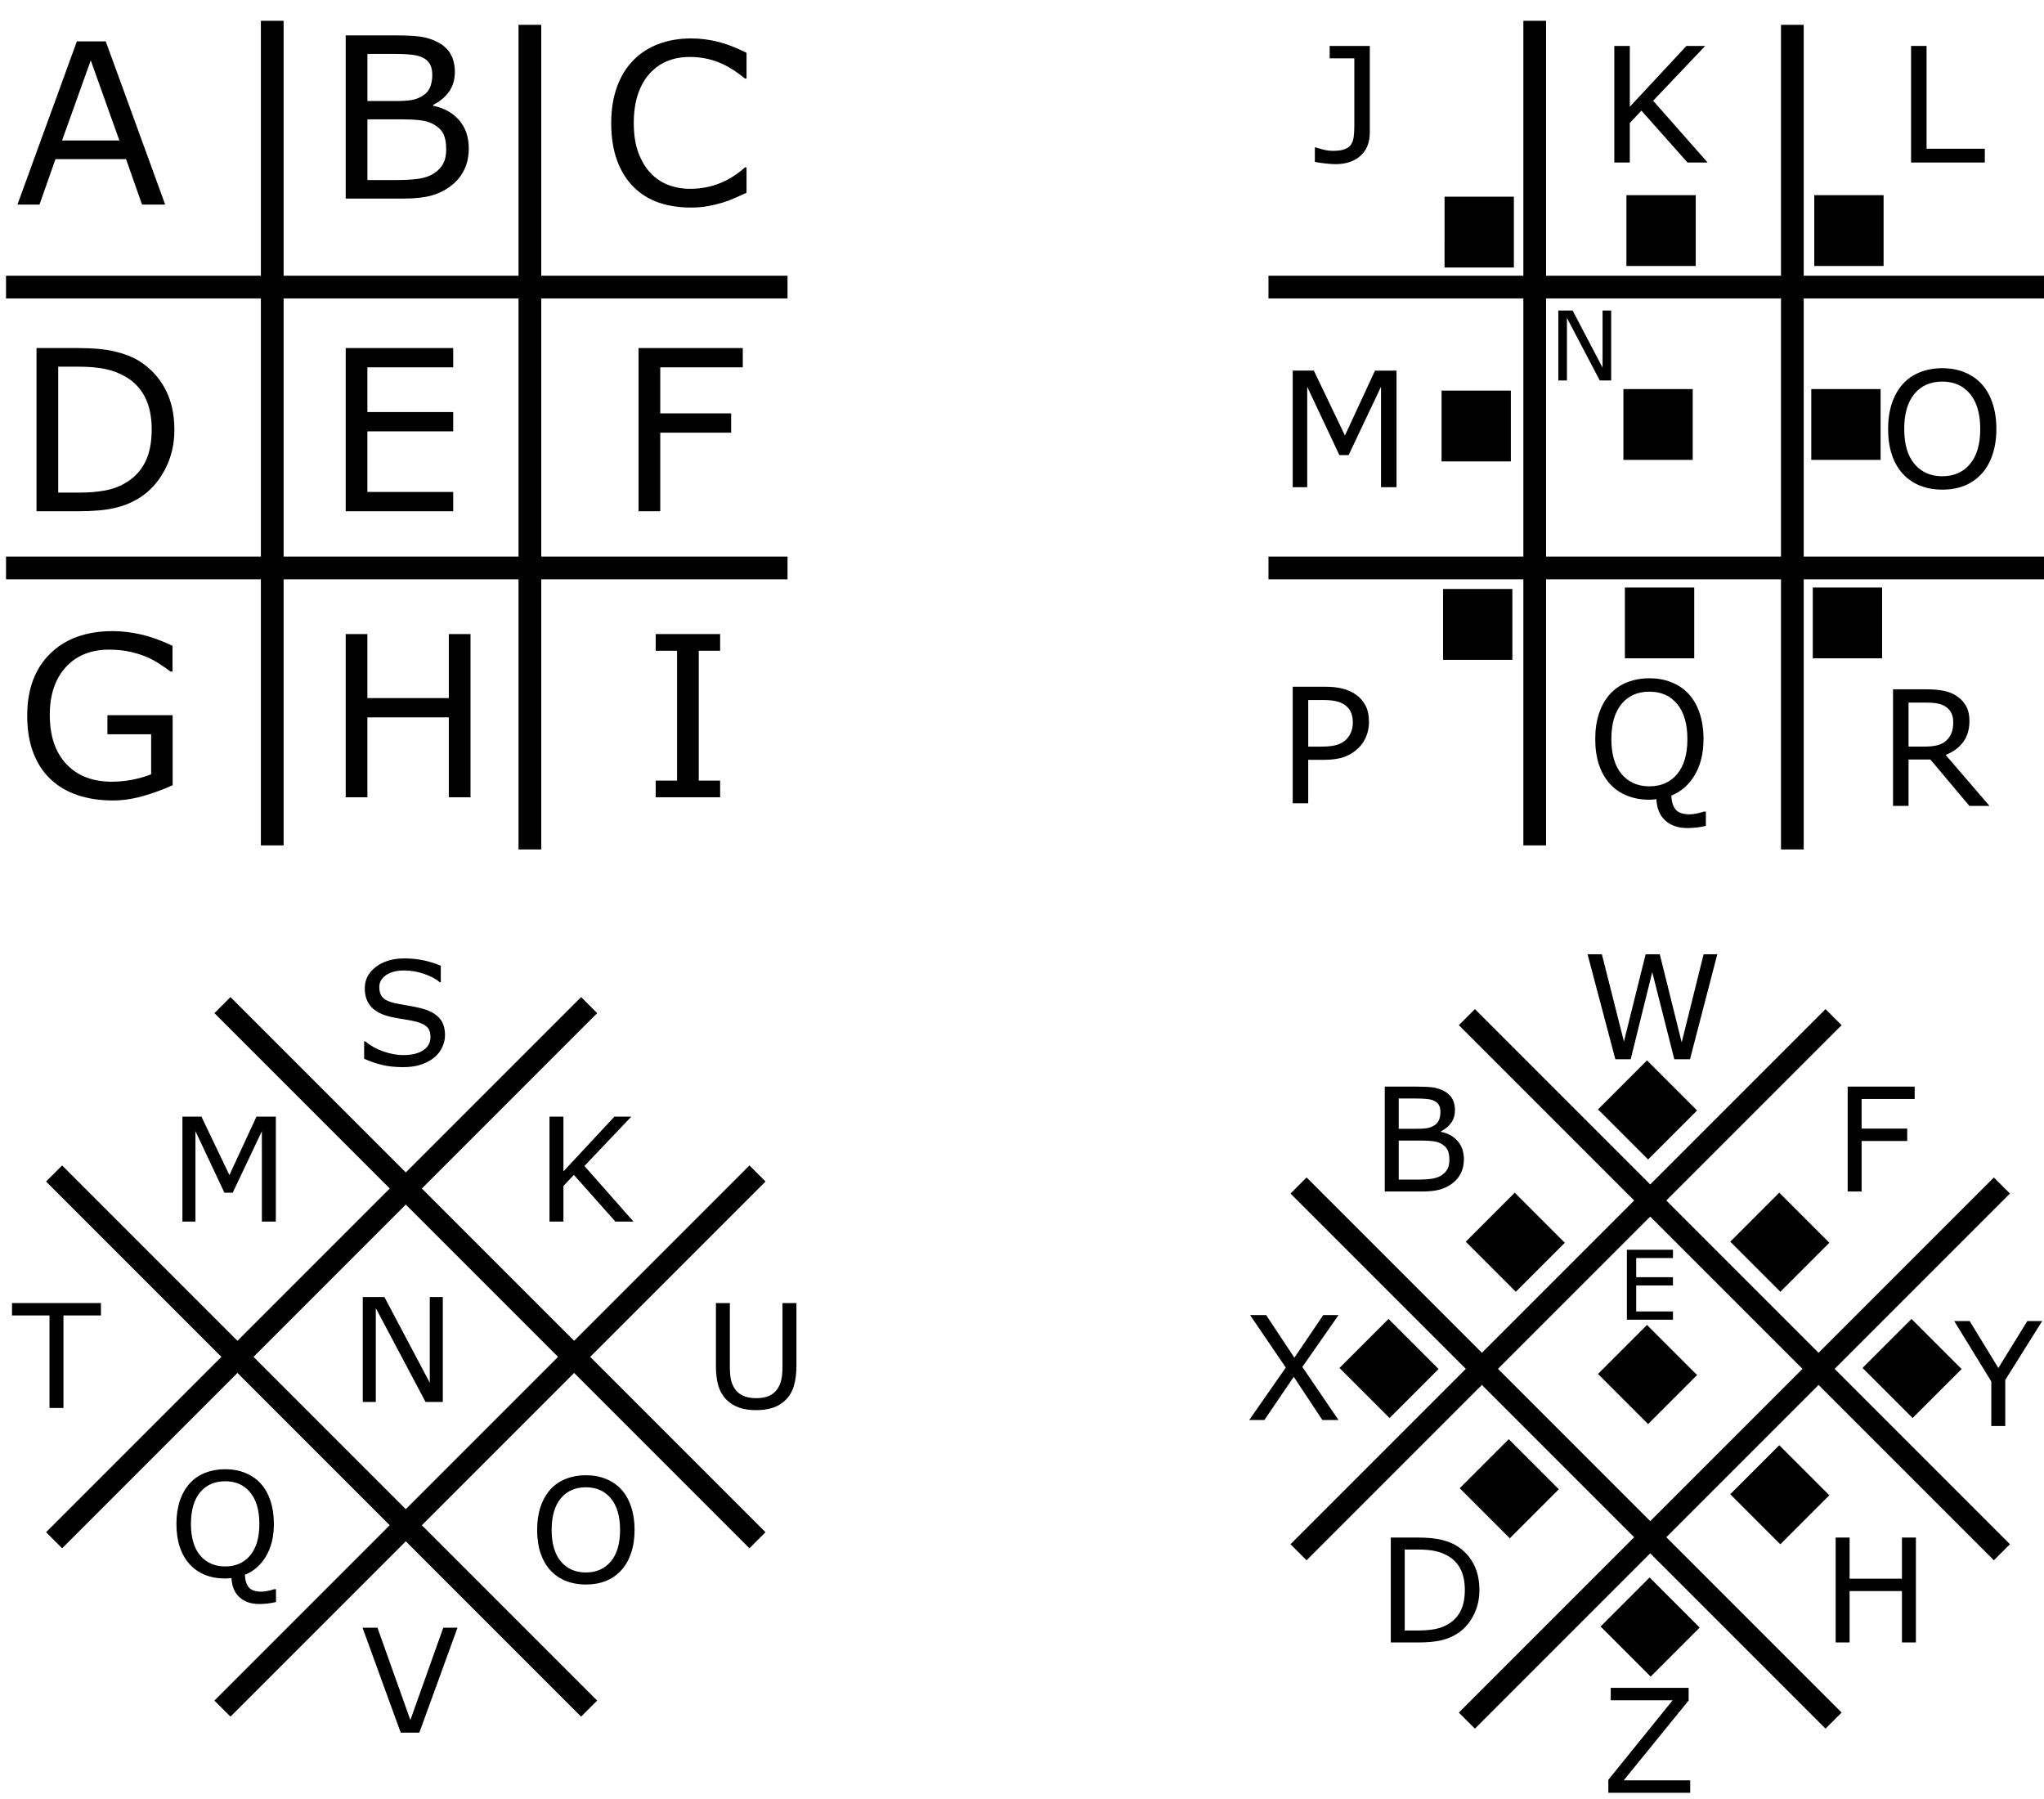
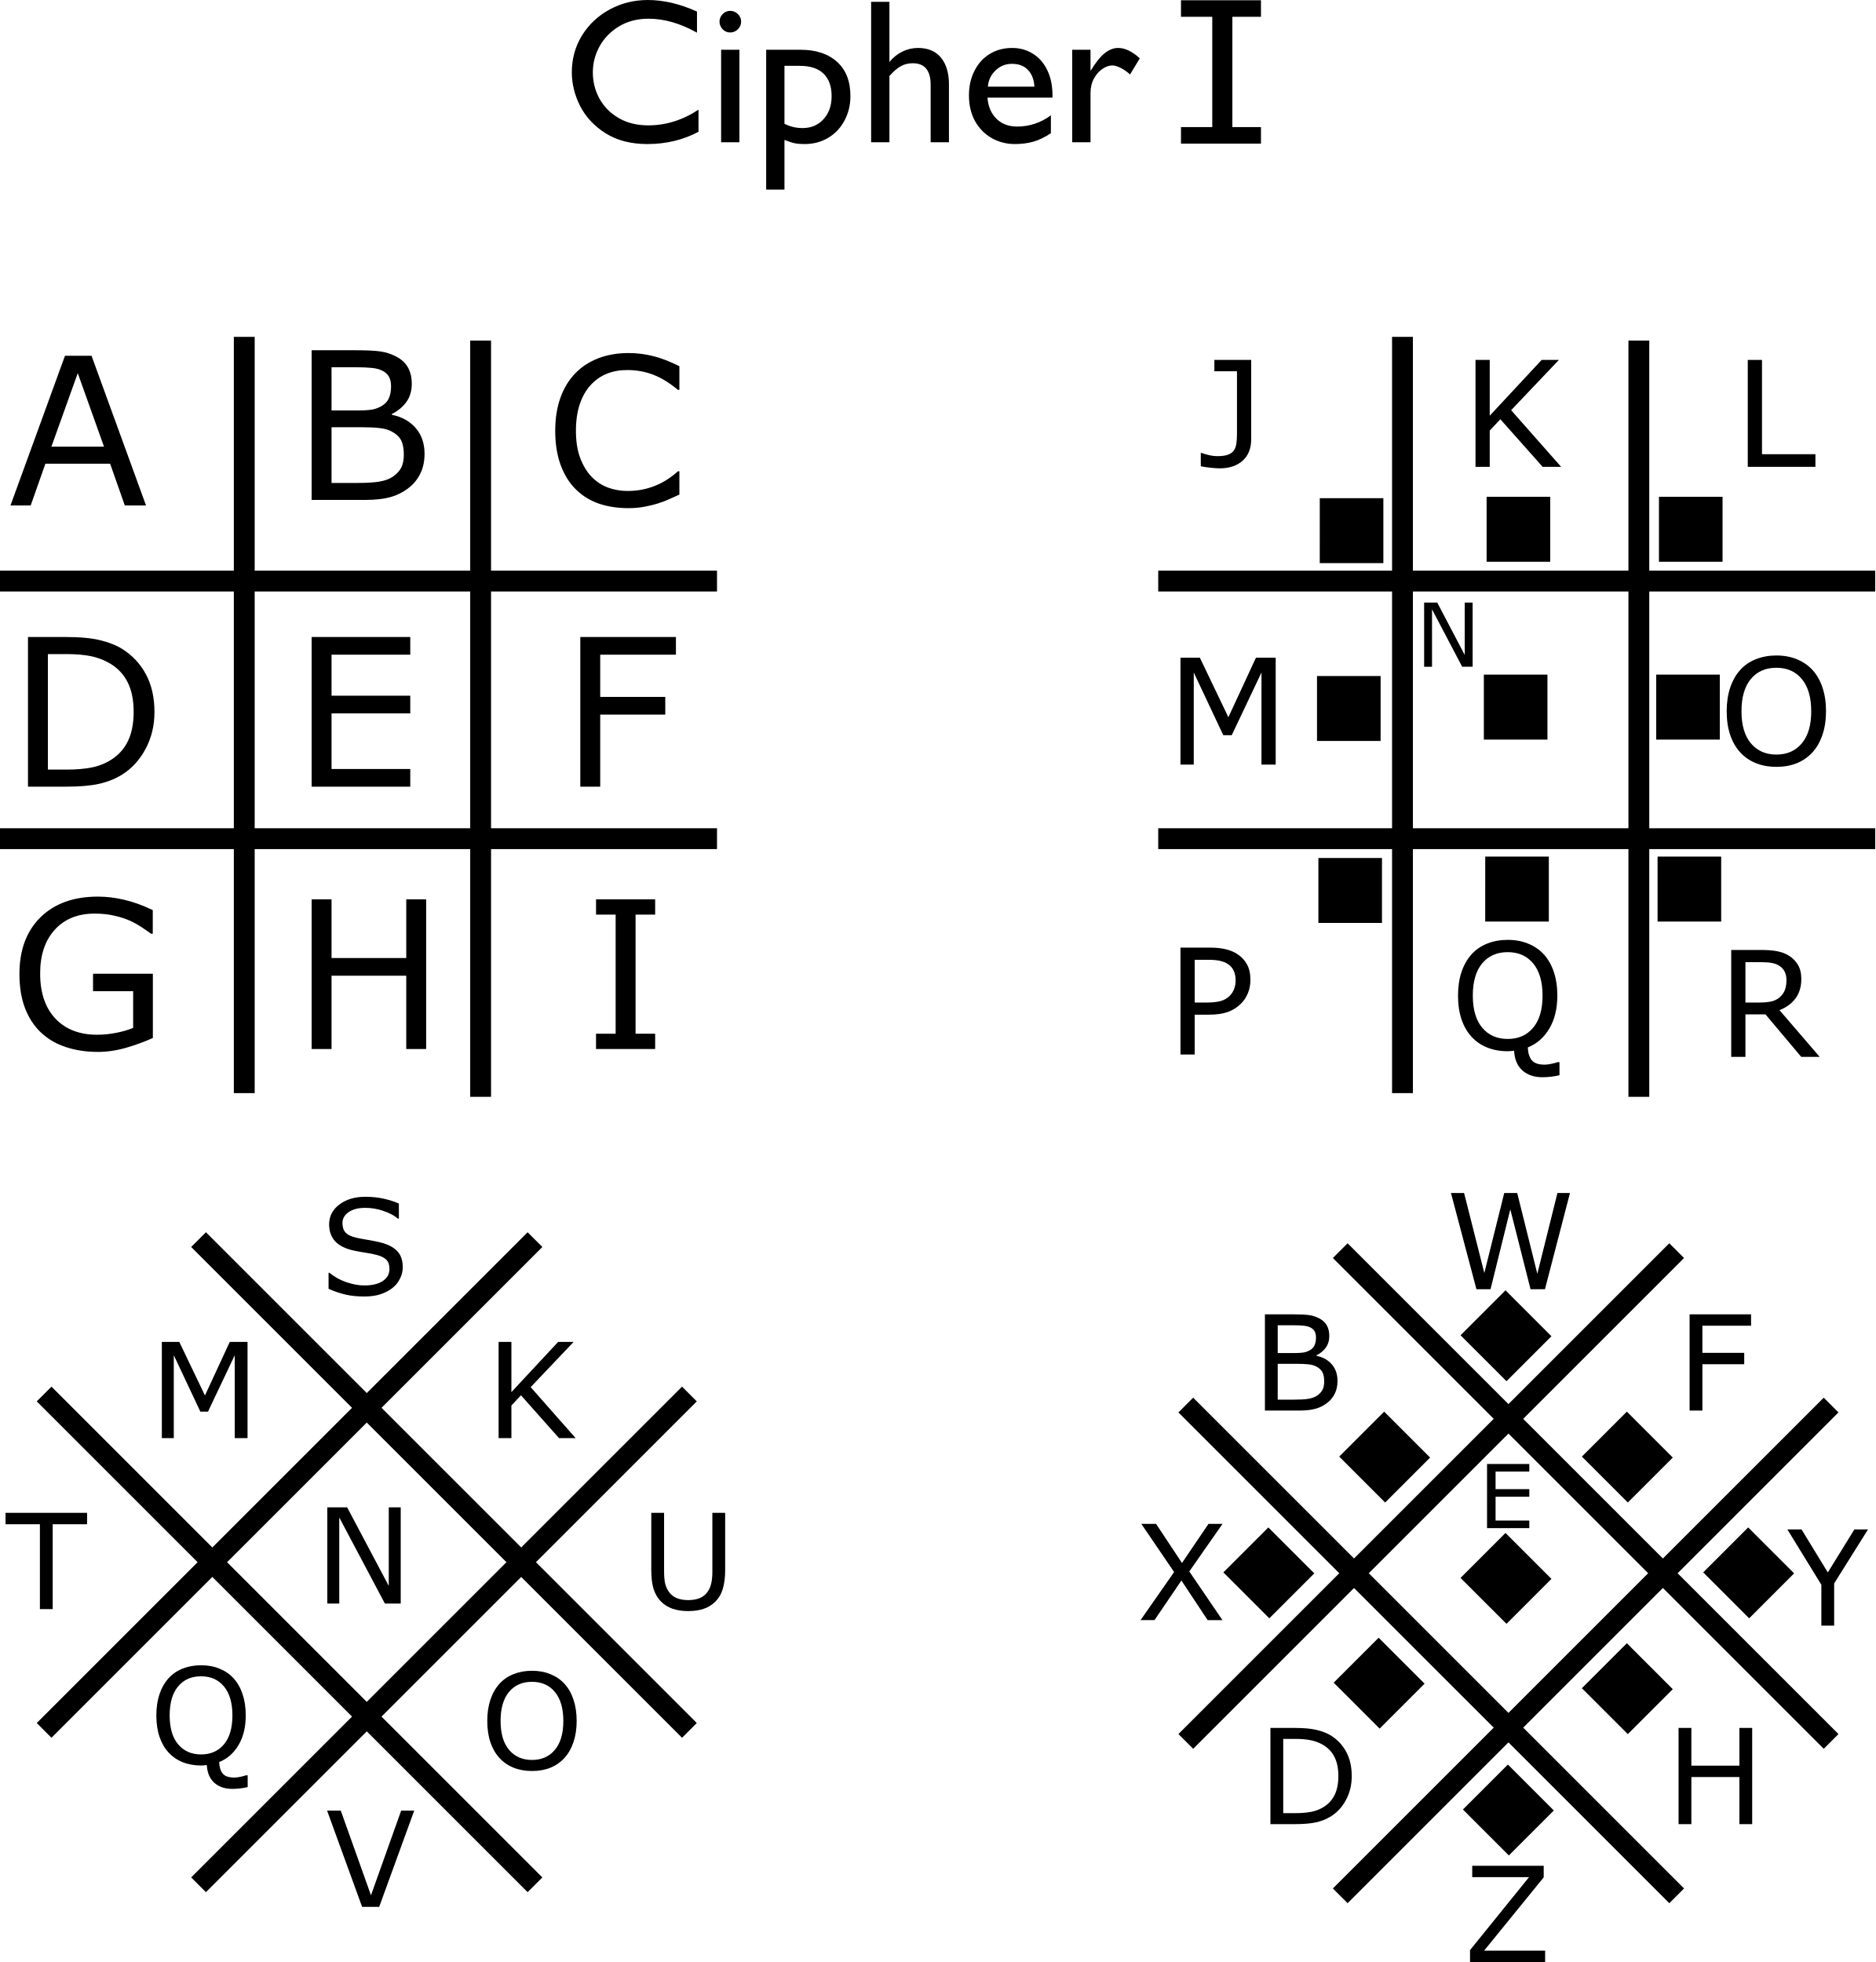
- <svg xmlns="http://www.w3.org/2000/svg" width="680" height="598.33" viewBox="0 0 179.917 158.308">
-   <path d="M23.964 1.83V74.4M46.642 2.185v72.572M.53 25.264h68.79M.53 49.983h68.79" fill="none" stroke="#000" stroke-width="2" />
-   <text style="line-height:1.25" x="15.875" y="52.071" font-weight="400" font-size="14.111" font-family="sans-serif" letter-spacing="0" word-spacing="0" stroke-width=".265" transform="translate(-15.119 -19.929)" />
-   <path d="M14.54 18.007h-2.036l-1.409-4.004H4.883l-1.408 4.004h-1.94l5.23-14.364H9.31zm-4.033-5.644L7.989 5.312l-2.527 7.051z" aria-label="A" style="font-size:19.756px;stroke-width:0.265" font-weight="400" font-size="19.756" font-family="sans-serif" letter-spacing="0" word-spacing="0" stroke-width=".265" />
-   <path d="M41.261 13.06q0 1.07-.405 1.89-.405.82-1.09 1.35-.81.637-1.784.907-.965.27-2.46.27h-5.093V3.114h4.254q1.572 0 2.353.116.782.116 1.496.482.79.415 1.147 1.07.357.647.357 1.554 0 1.022-.52 1.746-.521.714-1.39 1.148v.077q1.457.299 2.296 1.283.84.974.84 2.47zM38.05 6.586q0-.521-.173-.878-.174-.357-.56-.579-.453-.26-1.1-.318-.646-.068-1.6-.068h-2.277v4.148h2.47q.896 0 1.427-.087.53-.096.984-.385.453-.29.636-.743.193-.463.193-1.09zm1.225 6.55q0-.869-.26-1.38-.26-.511-.945-.868-.464-.241-1.13-.309-.655-.077-1.6-.077h-3v5.344h2.527q1.254 0 2.055-.125.8-.135 1.311-.483.54-.376.791-.858t.251-1.244z" aria-label="B" style="font-size:19.756px;stroke-width:0.265" font-weight="400" font-size="19.756" font-family="sans-serif" letter-spacing="0" word-spacing="0" stroke-width=".265" />
-   <path d="M65.712 16.965q-.53.231-.964.434-.425.202-1.12.424-.588.184-1.282.309-.685.135-1.515.135-1.562 0-2.845-.434-1.274-.444-2.219-1.38-.926-.916-1.447-2.324-.52-1.418-.52-3.29 0-1.775.5-3.173.502-1.399 1.448-2.364.916-.935 2.209-1.427 1.302-.492 2.884-.492 1.158 0 2.305.28 1.158.28 2.566.983v2.267h-.144q-1.187-.993-2.354-1.447-1.167-.453-2.498-.453-1.09 0-1.968.357-.868.347-1.553 1.09-.666.723-1.042 1.833-.367 1.1-.367 2.546 0 1.515.405 2.605.415 1.09 1.062 1.775.675.714 1.572 1.06.907.338 1.91.338 1.38 0 2.585-.472 1.206-.473 2.257-1.418h.135z" aria-label="C" style="font-size:19.756px;stroke-width:0.265" font-weight="400" font-size="19.756" font-family="sans-serif" letter-spacing="0" word-spacing="0" stroke-width=".265" />
-   <path d="M15.35 37.827q0 1.958-.86 3.55-.848 1.591-2.266 2.47-.984.607-2.2.877-1.205.27-3.183.27H3.214V30.631h3.589q2.103 0 3.337.308 1.245.3 2.103.83 1.467.916 2.286 2.44.82 1.525.82 3.618zm-1.997-.03q0-1.687-.589-2.845-.588-1.157-1.755-1.823-.85-.482-1.804-.665-.955-.193-2.286-.193H5.124v11.083H6.92q1.379 0 2.401-.202 1.033-.203 1.891-.753 1.07-.685 1.601-1.804.54-1.119.54-2.797z" aria-label="D" style="font-size:19.756px;stroke-width:0.265" font-weight="400" font-size="19.756" font-family="sans-serif" letter-spacing="0" word-spacing="0" stroke-width=".265" />
-   <path d="M39.892 44.994h-9.463V30.631h9.463v1.697h-7.553v3.936h7.553v1.698h-7.553v5.334h7.553z" aria-label="E" style="font-size:19.756px;stroke-width:0.265" font-weight="400" font-size="19.756" font-family="sans-serif" letter-spacing="0" word-spacing="0" stroke-width=".265" />
-   <path d="M65.38 32.328h-7.263v4.052h6.24v1.698h-6.24v6.916h-1.91V30.631h9.173z" aria-label="F" style="font-size:19.756px;stroke-width:0.265" font-weight="400" font-size="19.756" font-family="sans-serif" letter-spacing="0" word-spacing="0" stroke-width=".265" />
-   <path d="M15.195 69.106q-1.177.54-2.576.945-1.389.396-2.69.396-1.68 0-3.078-.463-1.399-.463-2.383-1.39-.993-.935-1.533-2.333-.54-1.409-.54-3.29 0-3.444 2.006-5.43 2.016-1.997 5.527-1.997 1.225 0 2.499.299 1.283.289 2.758.993v2.267h-.173q-.3-.232-.868-.608-.57-.376-1.12-.627-.665-.299-1.514-.492-.84-.202-1.91-.202-2.411 0-3.82 1.553-1.398 1.543-1.398 4.186 0 2.788 1.466 4.341 1.466 1.543 3.993 1.543.926 0 1.843-.183.926-.183 1.62-.472V64.62H9.456v-1.679h5.739z" aria-label="G" style="font-size:19.756px;stroke-width:0.265" font-weight="400" font-size="19.756" font-family="sans-serif" letter-spacing="0" word-spacing="0" stroke-width=".265" />
-   <path d="M41.416 70.167h-1.91v-7.032h-7.167v7.032h-1.91V55.804h1.91v5.633h7.167v-5.633h1.91z" aria-label="H" style="font-size:19.756px;stroke-width:0.265" font-weight="400" font-size="19.756" font-family="sans-serif" letter-spacing="0" word-spacing="0" stroke-width=".265" />
-   <path d="M63.388 70.167h-5.672v-1.466h1.88v-11.43h-1.88v-1.467h5.672v1.466h-1.881v11.431h1.88z" aria-label="I" style="font-size:19.756px;stroke-width:0.265" font-weight="400" font-size="19.756" font-family="sans-serif" letter-spacing="0" word-spacing="0" stroke-width=".265" />
-   <path d="M135.089 1.83V74.4M157.767 2.185v72.572M111.654 25.264h68.792M111.654 49.983h68.792" fill="none" stroke="#000" stroke-width="2" />
-   <path d="M120.574 11.636q0 1.35-.827 2.08-.82.731-2.205.731-.33 0-.882-.062-.55-.055-.923-.138v-1.274h.076q.282.096.696.2.413.103.847.103.634 0 1.006-.145.38-.145.558-.413.186-.276.235-.676.055-.4.055-.923V5.132h-2.17v-1.09h3.534z" aria-label="J" style="font-size:14.111px;stroke-width:0.265" font-weight="400" font-size="14.111" font-family="sans-serif" letter-spacing="0" word-spacing="0" stroke-width=".265" />
-   <path d="M150.308 14.302h-1.77l-4.059-4.568-1.02 1.089v3.48h-1.364V4.042h1.364v5.354l4.982-5.354h1.654l-4.582 4.823z" aria-label="K" style="font-size:14.111px;stroke-width:0.265" font-weight="400" font-size="14.111" font-family="sans-serif" letter-spacing="0" word-spacing="0" stroke-width=".265" />
-   <path d="M174.707 14.302h-6.49V4.042h1.364v9.048h5.126z" aria-label="L" style="font-size:14.111px;stroke-width:0.265" font-weight="400" font-size="14.111" font-family="sans-serif" letter-spacing="0" word-spacing="0" stroke-width=".265" />
-   <path d="M122.925 42.877h-1.365v-8.84l-2.852 6.015h-.813l-2.832-6.015v8.84h-1.275v-10.26h1.86l2.736 5.713 2.646-5.712h1.895z" aria-label="M" style="font-size:14.111px;stroke-width:0.265" font-weight="400" font-size="14.111" font-family="sans-serif" letter-spacing="0" word-spacing="0" stroke-width=".265" />
-   <path d="M141.818 33.485h-1.003l-2.891-5.51v5.51h-.758v-6.159h1.257l2.638 5.03v-5.03h.757z" aria-label="N" style="font-size:8.429px;stroke-width:0.158" font-weight="400" font-size="8.429" font-family="sans-serif" letter-spacing="0" word-spacing="0" stroke-width=".158" />
-   <path d="M174.429 33.796q.627.69.957 1.688.338 1 .338 2.267 0 1.268-.345 2.274-.337.999-.95 1.667-.634.696-1.503 1.048-.86.351-1.97.351-1.082 0-1.97-.358-.883-.359-1.503-1.04-.62-.683-.958-1.675-.33-.992-.33-2.267 0-1.254.33-2.246.331-1 .965-1.709.606-.675 1.502-1.033.903-.359 1.964-.359 1.102 0 1.977.365.882.359 1.496 1.027zm-.124 3.955q0-1.998-.896-3.08-.896-1.089-2.446-1.089-1.564 0-2.46 1.09-.889 1.08-.889 3.08 0 2.018.91 3.093.91 1.068 2.439 1.068 1.53 0 2.432-1.068.91-1.075.91-3.094z" aria-label="O" style="font-size:14.111px;stroke-width:0.265" font-weight="400" font-size="14.111" font-family="sans-serif" letter-spacing="0" word-spacing="0" stroke-width=".265" />
-   <path d="M120.5 63.538q0 .682-.242 1.267-.234.58-.661 1.006-.531.53-1.254.8-.724.261-1.826.261h-1.365v3.824h-1.364v-10.26h2.784q.923 0 1.564.16.64.151 1.137.482.585.392.902.978.324.586.324 1.482zm-1.42.034q0-.53-.186-.923t-.565-.641q-.33-.214-.758-.303-.42-.097-1.068-.097h-1.35v4.1h1.15q.827 0 1.344-.145.516-.151.84-.475.324-.33.455-.696.138-.365.138-.82z" aria-label="P" style="font-size:14.111px;stroke-width:0.265" font-weight="400" font-size="14.111" font-family="sans-serif" letter-spacing="0" word-spacing="0" stroke-width=".265" />
-   <path d="M150.153 72.682q-.414.104-.82.145-.4.048-.82.048-1.2 0-1.93-.661-.723-.655-.785-1.881-.165.027-.324.034-.151.014-.296.014-1.082 0-1.97-.358-.883-.359-1.503-1.04-.62-.683-.957-1.675-.331-.992-.331-2.267 0-1.254.33-2.246.331-1 .965-1.709.606-.675 1.502-1.034.903-.358 1.964-.358 1.102 0 1.977.365.882.359 1.496 1.027.627.689.957 1.688.338 1 .338 2.267 0 1.881-.772 3.17-.765 1.288-2.06 1.805.028.785.372 1.22.345.433 1.254.433.283 0 .668-.09.393-.082.559-.15h.186zm-1.626-7.641q0-1.998-.896-3.08-.896-1.089-2.446-1.089-1.564 0-2.46 1.089-.889 1.082-.889 3.08 0 2.019.91 3.094.91 1.068 2.439 1.068 1.53 0 2.432-1.068.91-1.075.91-3.094z" aria-label="Q" style="font-size:14.111px;stroke-width:0.265" font-weight="400" font-size="14.111" font-family="sans-serif" letter-spacing="0" word-spacing="0" stroke-width=".265" />
-   <path d="M175.118 70.923h-1.77l-3.432-4.079h-1.923v4.08h-1.364v-10.26h2.873q.93 0 1.55.124.62.117 1.117.427.558.351.868.889.317.53.317 1.35 0 1.11-.558 1.86-.558.745-1.537 1.124zm-3.19-7.372q0-.441-.159-.779-.151-.344-.51-.579-.296-.2-.702-.275-.407-.083-.958-.083h-1.606v3.872h1.379q.647 0 1.13-.11.482-.117.82-.427.31-.29.454-.662.152-.379.152-.957z" aria-label="R" style="font-size:14.111px;stroke-width:0.265" font-weight="400" font-size="14.111" font-family="sans-serif" letter-spacing="0" word-spacing="0" stroke-width=".265" />
-   <path d="M127.804 17.96h4.799v4.931h-4.8zM143.811 17.828h4.8v4.931h-4.8zM160.347 17.828h4.8v4.931h-4.8zM127.671 52.488h4.8v4.931h-4.8zM143.679 52.356h4.799v4.931h-4.8zM160.215 52.356h4.8v4.931h-4.8zM127.54 35.025h4.798v4.932h-4.799zM143.546 34.893h4.8v4.932h-4.8zM160.083 34.893h4.8v4.932h-4.8z" stroke="#000" stroke-width="1.302" />
+ <svg xmlns="http://www.w3.org/2000/svg" width="680" height="711.589" viewBox="0 0 179.917 188.274">
+   <path d="M23.435 32.325v72.571M46.113 32.68v72.572M0 55.76h68.792M0 80.479h68.792" fill="none" stroke="#000" stroke-width="2" />
+   <text style="line-height:1.25" x="15.875" y="52.071" font-weight="400" font-size="14.111" font-family="sans-serif" letter-spacing="0" word-spacing="0" stroke-width=".265" transform="translate(-15.648 10.567)" />
+   <path d="M14.01 48.502h-2.035l-1.409-4.003H4.354l-1.408 4.003h-1.94l5.229-14.363h2.547zm-4.032-5.643L7.46 35.808l-2.527 7.051z" aria-label="A" style="font-size:19.756px;stroke-width:0.265" font-weight="400" font-size="19.756" font-family="sans-serif" letter-spacing="0" word-spacing="0" stroke-width=".265" />
+   <path d="M40.732 43.555q0 1.07-.405 1.89-.405.82-1.09 1.351-.81.637-1.784.907-.965.27-2.46.27h-5.094V33.61h4.254q1.573 0 2.354.115.782.116 1.495.483.791.414 1.148 1.07.357.647.357 1.553 0 1.023-.52 1.746-.522.714-1.39 1.148v.077q1.457.3 2.296 1.283.84.975.84 2.47zm-3.212-6.473q0-.52-.174-.878-.173-.356-.56-.578-.452-.26-1.099-.319-.646-.067-1.601-.067h-2.277v4.148h2.47q.897 0 1.428-.087.53-.097.983-.386.454-.29.637-.743.193-.463.193-1.09zm1.225 6.55q0-.868-.26-1.38-.26-.51-.946-.868-.463-.24-1.128-.308-.656-.077-1.602-.077h-3v5.344h2.528q1.254 0 2.054-.126.801-.135 1.312-.482.54-.376.791-.859.251-.482.251-1.244z" aria-label="B" style="font-size:19.756px;stroke-width:0.265" font-weight="400" font-size="19.756" font-family="sans-serif" letter-spacing="0" word-spacing="0" stroke-width=".265" />
+   <path d="M65.183 47.46q-.53.232-.964.434-.425.203-1.12.425-.588.183-1.282.308-.685.135-1.515.135-1.563 0-2.845-.434-1.274-.443-2.22-1.379-.925-.916-1.446-2.325-.521-1.418-.521-3.29 0-1.774.502-3.173.501-1.398 1.447-2.363.916-.936 2.209-1.428 1.302-.492 2.884-.492 1.157 0 2.305.28 1.158.28 2.566.984v2.267h-.145q-1.186-.994-2.353-1.447-1.167-.453-2.499-.453-1.09 0-1.967.356-.869.348-1.553 1.09-.666.724-1.042 1.833-.367 1.1-.367 2.547 0 1.514.405 2.604.415 1.09 1.061 1.775.676.714 1.573 1.061.906.338 1.91.338 1.38 0 2.585-.473 1.206-.472 2.257-1.418h.135z" aria-label="C" style="font-size:19.756px;stroke-width:0.265" font-weight="400" font-size="19.756" font-family="sans-serif" letter-spacing="0" word-spacing="0" stroke-width=".265" />
+   <path d="M14.82 68.322q0 1.959-.858 3.55-.85 1.592-2.267 2.47-.984.607-2.2.877-1.205.27-3.183.27H2.685V61.127h3.589q2.103 0 3.337.309 1.245.299 2.103.83 1.466.916 2.286 2.44.82 1.524.82 3.617zm-1.997-.029q0-1.688-.588-2.845-.588-1.158-1.756-1.823-.848-.483-1.803-.666-.955-.193-2.287-.193H4.595V73.85H6.39q1.38 0 2.402-.203 1.032-.202 1.891-.752 1.07-.685 1.601-1.804.54-1.12.54-2.798z" aria-label="D" style="font-size:19.756px;stroke-width:0.265" font-weight="400" font-size="19.756" font-family="sans-serif" letter-spacing="0" word-spacing="0" stroke-width=".265" />
+   <path d="M39.362 75.49H29.9V61.126h9.463v1.698H31.81v3.936h7.553v1.697H31.81v5.335h7.553z" aria-label="E" style="font-size:19.756px;stroke-width:0.265" font-weight="400" font-size="19.756" font-family="sans-serif" letter-spacing="0" word-spacing="0" stroke-width=".265" />
+   <path d="M64.851 62.824h-7.264v4.051h6.242v1.698h-6.242v6.917h-1.91V61.126h9.174z" aria-label="F" style="font-size:19.756px;stroke-width:0.265" font-weight="400" font-size="19.756" font-family="sans-serif" letter-spacing="0" word-spacing="0" stroke-width=".265" />
+   <path d="M14.666 99.602q-1.177.54-2.576.945-1.389.395-2.691.395-1.678 0-3.077-.463T3.939 99.09q-.993-.935-1.534-2.334-.54-1.408-.54-3.29 0-3.443 2.007-5.43 2.016-1.997 5.527-1.997 1.225 0 2.498.3 1.283.288 2.76.993v2.266h-.174q-.3-.231-.869-.607t-1.119-.627q-.665-.3-1.514-.492-.84-.203-1.91-.203-2.412 0-3.82 1.553-1.399 1.544-1.399 4.187 0 2.788 1.467 4.34 1.466 1.544 3.993 1.544.926 0 1.843-.183.926-.184 1.62-.473v-3.52H8.926v-1.68h5.74z" aria-label="G" style="font-size:19.756px;stroke-width:0.265" font-weight="400" font-size="19.756" font-family="sans-serif" letter-spacing="0" word-spacing="0" stroke-width=".265" />
+   <path d="M40.887 100.663h-1.91V93.63h-7.168v7.032H29.9V86.299h1.91v5.634h7.168v-5.634h1.91z" aria-label="H" style="font-size:19.756px;stroke-width:0.265" font-weight="400" font-size="19.756" font-family="sans-serif" letter-spacing="0" word-spacing="0" stroke-width=".265" />
+   <path d="M62.858 100.663h-5.672v-1.466h1.881V87.766h-1.88v-1.467h5.671v1.467h-1.88v11.43h1.88z" aria-label="I" style="font-size:19.756px;stroke-width:0.265" font-weight="400" font-size="19.756" font-family="sans-serif" letter-spacing="0" word-spacing="0" stroke-width=".265" />
+   <path d="M134.56 32.325v72.571M157.238 32.68v72.572M111.125 55.76h68.792M111.125 80.479h68.792" fill="none" stroke="#000" stroke-width="2" />
+   <path d="M120.045 42.131q0 1.35-.827 2.081-.82.73-2.205.73-.33 0-.882-.061-.551-.056-.923-.138v-1.275h.076q.282.097.696.2.413.103.847.103.634 0 1.006-.144.38-.145.558-.414.186-.275.234-.675.056-.4.056-.923v-5.988h-2.17v-1.089h3.534z" aria-label="J" style="font-size:14.111px;stroke-width:0.265" font-weight="400" font-size="14.111" font-family="sans-serif" letter-spacing="0" word-spacing="0" stroke-width=".265" />
+   <path d="M149.78 44.798h-1.772l-4.058-4.568-1.02 1.088v3.48h-1.364v-10.26h1.364v5.354l4.982-5.354h1.654l-4.582 4.824z" aria-label="K" style="font-size:14.111px;stroke-width:0.265" font-weight="400" font-size="14.111" font-family="sans-serif" letter-spacing="0" word-spacing="0" stroke-width=".265" />
+   <path d="M174.178 44.798h-6.49v-10.26h1.364v9.047h5.126z" aria-label="L" style="font-size:14.111px;stroke-width:0.265" font-weight="400" font-size="14.111" font-family="sans-serif" letter-spacing="0" word-spacing="0" stroke-width=".265" />
+   <path d="M122.395 73.373h-1.364v-8.84l-2.852 6.015h-.813l-2.832-6.015v8.84h-1.275v-10.26h1.86l2.736 5.712 2.646-5.712h1.894z" aria-label="M" style="font-size:14.111px;stroke-width:0.265" font-weight="400" font-size="14.111" font-family="sans-serif" letter-spacing="0" word-spacing="0" stroke-width=".265" />
+   <path d="M141.29 63.98h-1.004l-2.892-5.509v5.51h-.757v-6.16h1.257l2.637 5.03v-5.03h.758z" aria-label="N" style="font-size:8.429px;stroke-width:0.158" font-weight="400" font-size="8.429" font-family="sans-serif" letter-spacing="0" word-spacing="0" stroke-width=".158" />
+   <path d="M173.9 64.292q.626.689.957 1.688.338.999.338 2.267 0 1.267-.345 2.273-.337 1-.95 1.668-.635.696-1.503 1.047-.861.351-1.97.351-1.082 0-1.97-.358-.883-.358-1.503-1.04-.62-.682-.958-1.675-.33-.992-.33-2.266 0-1.254.33-2.247.331-.999.965-1.708.606-.676 1.502-1.034.903-.358 1.964-.358 1.102 0 1.977.365.882.358 1.495 1.027zm-.125 3.955q0-1.999-.895-3.08-.896-1.089-2.446-1.089-1.564 0-2.46 1.089-.889 1.081-.889 3.08 0 2.018.91 3.093.909 1.068 2.439 1.068t2.432-1.068q.91-1.075.91-3.093z" aria-label="O" style="font-size:14.111px;stroke-width:0.265" font-weight="400" font-size="14.111" font-family="sans-serif" letter-spacing="0" word-spacing="0" stroke-width=".265" />
+   <path d="M119.97 94.033q0 .682-.241 1.268-.234.579-.662 1.006-.53.53-1.254.799-.723.262-1.825.262h-1.365v3.824h-1.364v-10.26h2.784q.923 0 1.564.159.64.151 1.137.482.585.393.902.979.324.585.324 1.481zm-1.42.034q0-.53-.185-.923-.186-.393-.565-.64-.331-.214-.758-.304-.42-.096-1.068-.096h-1.35v4.1h1.15q.827 0 1.343-.145.517-.152.841-.476.324-.33.455-.696.138-.365.138-.82z" aria-label="P" style="font-size:14.111px;stroke-width:0.265" font-weight="400" font-size="14.111" font-family="sans-serif" letter-spacing="0" word-spacing="0" stroke-width=".265" />
+   <path d="M149.623 103.178q-.413.103-.82.144-.4.049-.82.049-1.198 0-1.929-.662-.723-.654-.785-1.88-.166.027-.324.034-.152.013-.296.013-1.082 0-1.97-.358-.883-.358-1.503-1.04-.62-.682-.958-1.675-.33-.992-.33-2.267 0-1.254.33-2.246.331-.999.965-1.708.606-.676 1.502-1.034.903-.358 1.964-.358 1.102 0 1.977.365.882.358 1.495 1.027.627.689.958 1.688.338.999.338 2.266 0 1.882-.772 3.17-.765 1.288-2.06 1.805.027.786.372 1.22.344.434 1.254.434.282 0 .668-.09.393-.082.558-.151h.186zm-1.626-7.642q0-1.998-.895-3.08-.896-1.088-2.446-1.088-1.564 0-2.46 1.089-.889 1.081-.889 3.08 0 2.018.91 3.093.909 1.068 2.439 1.068t2.432-1.068q.91-1.075.91-3.094z" aria-label="Q" style="font-size:14.111px;stroke-width:0.265" font-weight="400" font-size="14.111" font-family="sans-serif" letter-spacing="0" word-spacing="0" stroke-width=".265" />
+   <path d="M174.589 101.419h-1.771l-3.431-4.08h-1.923v4.08H166.1v-10.26h2.873q.93 0 1.55.124.62.117 1.117.427.558.352.868.89.317.53.317 1.35 0 1.11-.558 1.86-.558.744-1.537 1.123zm-3.19-7.373q0-.44-.159-.778-.151-.345-.51-.58-.296-.199-.703-.275-.406-.082-.957-.082h-1.606v3.872h1.378q.648 0 1.13-.11.483-.118.82-.428.31-.289.455-.661.152-.379.152-.958z" aria-label="R" style="font-size:14.111px;stroke-width:0.265" font-weight="400" font-size="14.111" font-family="sans-serif" letter-spacing="0" word-spacing="0" stroke-width=".265" />
+   <path d="M127.275 48.455h4.799v4.932h-4.8zM143.282 48.323h4.8v4.932h-4.8zM159.818 48.323h4.8v4.932h-4.8zM127.142 82.983h4.8v4.932h-4.8zM143.15 82.851h4.799v4.932h-4.8zM159.686 82.851h4.8v4.932h-4.8zM127.01 65.521h4.8v4.931h-4.8zM143.017 65.389h4.8v4.931h-4.8zM159.554 65.389h4.799v4.931h-4.8z" stroke="#000" stroke-width="1.302" />
  <g fill="none" stroke="#000" stroke-width="2">
-     <path d="M19.58 88.458l47.095 47.096M4.762 103.275l47.096 47.096" />
+     <path d="M19.05 118.954l47.096 47.095M4.233 133.77l47.096 47.096" />
  </g>
  <g fill="none" stroke="#000" stroke-width="2">
-     <path d="M66.675 103.275L19.579 150.37M51.858 88.458L4.763 135.554" />
+     <path d="M66.146 133.77L19.05 180.866M51.33 118.954L4.232 166.049" />
  </g>
-   <path d="M39.17 91.114q0 .54-.254 1.067-.248.527-.7.893-.496.397-1.16.62-.657.223-1.587.223-.999 0-1.799-.186-.793-.186-1.618-.552v-1.538h.087q.7.583 1.618.9.918.316 1.724.316 1.141 0 1.774-.428.638-.428.638-1.141 0-.614-.304-.905-.297-.292-.911-.453-.465-.124-1.01-.205-.54-.08-1.148-.204-1.228-.26-1.823-.887-.59-.633-.59-1.644 0-1.16.98-1.897.98-.744 2.487-.744.974 0 1.786.186t1.439.459v1.45h-.087q-.527-.446-1.39-.737-.855-.298-1.754-.298-.986 0-1.588.41-.595.409-.595 1.054 0 .576.298.905.297.329 1.048.502.397.087 1.128.211.732.124 1.24.254 1.03.273 1.55.825.522.552.522 1.544z" aria-label="S" style="stroke-width:0.265" font-weight="400" font-size="12.7" font-family="sans-serif" letter-spacing="0" word-spacing="0" stroke-width=".265" />
-   <path d="M8.884 115.77H5.585v8.142H4.357v-8.142H1.058v-1.091h7.826z" aria-label="T" style="stroke-width:0.265" font-weight="400" font-size="12.7" font-family="sans-serif" letter-spacing="0" word-spacing="0" stroke-width=".265" />
-   <path d="M70.104 120.204q0 1.005-.223 1.755-.217.744-.72 1.24-.477.471-1.116.689-.638.217-1.488.217-.868 0-1.513-.23-.645-.23-1.085-.676-.502-.508-.726-1.228-.217-.719-.217-1.767v-5.525h1.228v5.587q0 .75.1 1.184.105.435.347.788.272.403.738.608.47.204 1.128.204.664 0 1.129-.198.465-.205.744-.614.242-.353.341-.806.105-.459.105-1.135v-5.618h1.228z" aria-label="U" style="stroke-width:0.265" font-weight="400" font-size="12.7" font-family="sans-serif" letter-spacing="0" word-spacing="0" stroke-width=".265" />
-   <path d="M40.27 143.254l-3.36 9.233h-1.638l-3.36-9.233h1.314l2.896 8.123 2.896-8.123z" aria-label="V" style="stroke-width:0.265" font-weight="400" font-size="12.7" font-family="sans-serif" letter-spacing="0" word-spacing="0" stroke-width=".265" />
-   <path d="M55.759 107.508h-1.594l-3.652-4.111-.918.98v3.131h-1.228v-9.233h1.228v4.818l4.483-4.818h1.489l-4.124 4.34z" aria-label="K" style="stroke-width:0.265" font-weight="400" font-size="12.7" font-family="sans-serif" letter-spacing="0" word-spacing="0" stroke-width=".265" />
-   <path d="M54.69 131.085q.565.62.862 1.52.304.898.304 2.04 0 1.14-.31 2.046-.304.899-.856 1.5-.57.627-1.352.943-.775.316-1.773.316-.974 0-1.774-.322-.793-.323-1.352-.936-.558-.614-.862-1.507-.297-.893-.297-2.04 0-1.13.297-2.022.298-.9.869-1.538.545-.608 1.351-.93.813-.323 1.768-.323.992 0 1.78.329.793.322 1.345.924zm-.111 3.56q0-1.799-.807-2.772-.806-.98-2.201-.98-1.408 0-2.214.98-.8.973-.8 2.771 0 1.817.819 2.785.818.961 2.195.961 1.377 0 2.189-.961.819-.968.819-2.785z" aria-label="O" style="stroke-width:0.265" font-weight="400" font-size="12.7" font-family="sans-serif" letter-spacing="0" word-spacing="0" stroke-width=".265" />
-   <path d="M24.292 140.992q-.372.093-.738.13-.36.044-.738.044-1.079 0-1.736-.595-.651-.59-.707-1.693-.149.025-.292.03-.136.013-.266.013-.974 0-1.774-.322-.793-.323-1.352-.937-.558-.614-.862-1.507-.297-.893-.297-2.04 0-1.128.297-2.021.298-.9.869-1.538.545-.608 1.351-.93.813-.323 1.768-.323.992 0 1.78.329.793.322 1.345.924.565.62.862 1.52.304.898.304 2.04 0 1.692-.695 2.852-.688 1.16-1.854 1.625.025.706.335 1.097.31.39 1.129.39.254 0 .601-.08.354-.074.503-.136h.167zm-1.463-6.877q0-1.798-.807-2.772-.806-.98-2.201-.98-1.408 0-2.214.98-.8.974-.8 2.772 0 1.817.819 2.785.818.96 2.195.96 1.377 0 2.189-.96.819-.968.819-2.785z" aria-label="Q" style="stroke-width:0.265" font-weight="400" font-size="12.7" font-family="sans-serif" letter-spacing="0" word-spacing="0" stroke-width=".265" />
-   <path d="M24.28 107.508h-1.228v-7.956l-2.567 5.414h-.732l-2.549-5.414v7.956h-1.147v-9.233h1.674l2.462 5.14 2.381-5.14h1.706z" aria-label="M" style="stroke-width:0.265" font-weight="400" font-size="12.7" font-family="sans-serif" letter-spacing="0" word-spacing="0" stroke-width=".265" />
-   <path d="M38.976 123.383h-1.519l-4.378-8.26v8.26h-1.147v-9.233h1.904l3.993 7.54v-7.54h1.147z" aria-label="N" style="stroke-width:0.265" font-weight="400" font-size="12.7" font-family="sans-serif" letter-spacing="0" word-spacing="0" stroke-width=".265" />
+   <path d="M38.642 121.61q0 .54-.255 1.066-.248.527-.7.893-.497.397-1.16.62-.657.224-1.588.224-.998 0-1.798-.186-.794-.186-1.618-.552v-1.538h.086q.701.583 1.619.9.918.315 1.724.315 1.14 0 1.773-.428.64-.427.64-1.14 0-.614-.305-.906-.297-.291-.911-.453-.465-.124-1.011-.204-.54-.08-1.147-.205-1.228-.26-1.823-.887-.59-.632-.59-1.643 0-1.16.98-1.898.98-.744 2.487-.744.973 0 1.786.186.812.186 1.439.46v1.45h-.087q-.527-.446-1.39-.738-.855-.297-1.754-.297-.986 0-1.588.409-.595.41-.595 1.054 0 .577.298.906.297.328 1.048.502.396.087 1.128.21.732.125 1.24.255 1.03.273 1.55.825.522.552.522 1.544z" aria-label="S" style="stroke-width:0.265" font-weight="400" font-size="12.7" font-family="sans-serif" letter-spacing="0" word-spacing="0" stroke-width=".265" />
+   <path d="M8.355 146.266H5.056v8.142H3.828v-8.142H.53v-1.092h7.826z" aria-label="T" style="stroke-width:0.265" font-weight="400" font-size="12.7" font-family="sans-serif" letter-spacing="0" word-spacing="0" stroke-width=".265" />
+   <path d="M69.575 150.7q0 1.004-.223 1.754-.217.745-.72 1.24-.477.472-1.116.689-.638.217-1.488.217-.868 0-1.513-.23-.645-.229-1.085-.675-.503-.509-.726-1.228-.217-.72-.217-1.767v-5.526h1.228v5.588q0 .75.1 1.184.105.434.346.788.273.403.738.607.472.205 1.129.205.664 0 1.129-.199.465-.204.744-.613.242-.354.34-.807.106-.459.106-1.134v-5.619h1.228z" aria-label="U" style="stroke-width:0.265" font-weight="400" font-size="12.7" font-family="sans-serif" letter-spacing="0" word-spacing="0" stroke-width=".265" />
+   <path d="M39.741 173.75l-3.36 9.233h-1.638l-3.36-9.234h1.314l2.896 8.124 2.896-8.124z" aria-label="V" style="stroke-width:0.265" font-weight="400" font-size="12.7" font-family="sans-serif" letter-spacing="0" word-spacing="0" stroke-width=".265" />
+   <path d="M55.23 138.004h-1.594l-3.652-4.112-.918.98v3.132h-1.228v-9.234h1.228v4.818l4.483-4.818h1.488l-4.123 4.34z" aria-label="K" style="stroke-width:0.265" font-weight="400" font-size="12.7" font-family="sans-serif" letter-spacing="0" word-spacing="0" stroke-width=".265" />
+   <path d="M54.161 161.58q.564.62.862 1.52.304.899.304 2.04t-.31 2.046q-.304.9-.856 1.501-.57.626-1.352.943-.775.316-1.773.316-.974 0-1.774-.323-.794-.322-1.352-.936-.558-.614-.862-1.507-.297-.893-.297-2.04 0-1.129.297-2.022.298-.899.868-1.538.546-.607 1.352-.93.813-.322 1.768-.322.992 0 1.78.329.793.322 1.345.923zm-.112 3.56q0-1.798-.806-2.772-.806-.98-2.201-.98-1.408 0-2.214.98-.8.974-.8 2.772 0 1.817.819 2.784.818.961 2.195.961 1.377 0 2.189-.96.818-.968.818-2.785z" aria-label="O" style="stroke-width:0.265" font-weight="400" font-size="12.7" font-family="sans-serif" letter-spacing="0" word-spacing="0" stroke-width=".265" />
+   <path d="M23.763 171.488q-.372.093-.738.13-.36.044-.738.044-1.079 0-1.736-.596-.651-.589-.707-1.693-.15.025-.292.031-.136.013-.266.013-.974 0-1.774-.323-.794-.322-1.352-.936-.558-.614-.862-1.507-.297-.893-.297-2.04 0-1.129.297-2.022.298-.899.868-1.538.546-.607 1.352-.93.813-.322 1.768-.322.992 0 1.78.328.793.323 1.345.924.564.62.862 1.52.304.899.304 2.04 0 1.693-.695 2.852-.688 1.16-1.854 1.625.025.707.335 1.098.31.39 1.129.39.254 0 .601-.08.354-.075.502-.137h.168zm-1.464-6.877q0-1.799-.806-2.772-.806-.98-2.201-.98-1.408 0-2.214.98-.8.973-.8 2.772 0 1.817.819 2.784.818.961 2.195.961 1.377 0 2.189-.96.818-.968.818-2.785z" aria-label="Q" style="stroke-width:0.265" font-weight="400" font-size="12.7" font-family="sans-serif" letter-spacing="0" word-spacing="0" stroke-width=".265" />
+   <path d="M23.75 138.004h-1.227v-7.956l-2.568 5.413h-.731l-2.55-5.413v7.956h-1.146v-9.234h1.674l2.462 5.14 2.381-5.14h1.705z" aria-label="M" style="stroke-width:0.265" font-weight="400" font-size="12.7" font-family="sans-serif" letter-spacing="0" word-spacing="0" stroke-width=".265" />
+   <path d="M38.447 153.879h-1.519l-4.378-8.26v8.26h-1.147v-9.234h1.903l3.994 7.54v-7.54h1.147z" aria-label="N" style="stroke-width:0.265" font-weight="400" font-size="12.7" font-family="sans-serif" letter-spacing="0" word-spacing="0" stroke-width=".265" />
  <g fill="none" stroke="#000" stroke-width="2">
-     <path d="M129.117 89.516l47.096 47.096M114.3 104.333l47.096 47.096" />
+     <path d="M128.588 120.012l47.095 47.096M113.77 134.829l47.097 47.095" />
  </g>
  <g fill="none" stroke="#000" stroke-width="2">
-     <path d="M176.213 104.333l-47.096 47.096M161.396 89.516L114.3 136.612" />
+     <path d="M175.683 134.829l-47.095 47.095M160.867 120.012l-47.096 47.096" />
  </g>
-   <path d="M151.158 83.987l-2.4 9.234h-1.383l-1.941-7.665-1.898 7.665h-1.351l-2.444-9.234h1.26l1.94 7.677 1.91-7.677h1.247l1.928 7.752 1.929-7.752z" aria-label="W" style="stroke-width:0.265" font-weight="400" font-size="12.7" font-family="sans-serif" letter-spacing="0" word-spacing="0" stroke-width=".265" />
-   <path d="M117.822 115.737l-3.187 4.564 3.181 4.67h-1.42l-2.518-3.802-2.58 3.802h-1.339l3.219-4.614-3.144-4.62h1.413l2.487 3.752 2.543-3.752z" aria-label="X" style="stroke-width:0.265" font-weight="400" font-size="12.7" font-family="sans-serif" letter-spacing="0" word-spacing="0" stroke-width=".265" />
-   <path d="M179.755 116.266l-3.249 5.184v4.05h-1.228v-3.92l-3.262-5.314h1.358l2.524 4.13 2.549-4.13z" aria-label="Y" style="stroke-width:0.265" font-weight="400" font-size="12.7" font-family="sans-serif" letter-spacing="0" word-spacing="0" stroke-width=".265" />
-   <path d="M148.775 157.779h-7.206v-1.141l5.662-7.001h-5.451v-1.092h6.858v1.11l-5.717 7.033h5.854z" aria-label="Z" style="stroke-width:0.265" font-weight="400" font-size="12.7" font-family="sans-serif" letter-spacing="0" word-spacing="0" stroke-width=".265" />
-   <path d="M128.854 102.022q0 .688-.26 1.216-.26.527-.701.868-.52.409-1.147.583-.62.173-1.582.173h-3.274V95.63h2.735q1.01 0 1.513.074.502.075.961.31.509.267.738.688.23.416.23.999 0 .657-.335 1.122-.335.46-.893.738v.05q.936.192 1.476.825.54.626.54 1.587zm-2.065-4.16q0-.336-.111-.565-.112-.23-.36-.372-.292-.168-.707-.205-.416-.043-1.03-.043h-1.463v2.666h1.588q.576 0 .917-.056.341-.062.633-.248.291-.186.41-.477.123-.298.123-.7zm.788 4.21q0-.558-.168-.887-.167-.329-.607-.558-.298-.155-.726-.199-.422-.05-1.03-.05h-1.928v3.436h1.625q.806 0 1.32-.08.515-.087.844-.31.347-.242.508-.552.162-.31.162-.8z" aria-label="B" style="stroke-width:0.265" font-weight="400" font-size="12.7" font-family="sans-serif" letter-spacing="0" word-spacing="0" stroke-width=".265" />
-   <path d="M168.533 96.72h-4.67v2.605h4.013v1.091h-4.012v4.446h-1.228V95.63h5.897z" aria-label="F" style="stroke-width:0.265" font-weight="400" font-size="12.7" font-family="sans-serif" letter-spacing="0" word-spacing="0" stroke-width=".265" />
-   <path d="M168.64 144.55h-1.227v-4.52h-4.607v4.52h-1.228v-9.234h1.228v3.622h4.607v-3.622h1.228z" aria-label="H" style="stroke-width:0.265" font-weight="400" font-size="12.7" font-family="sans-serif" letter-spacing="0" word-spacing="0" stroke-width=".265" />
-   <path d="M130.22 139.942q0 1.26-.551 2.282-.546 1.024-1.458 1.588-.632.39-1.414.564-.775.174-2.046.174h-2.332v-9.234h2.307q1.352 0 2.146.199.8.192 1.352.533.942.59 1.47 1.569.526.98.526 2.325zm-1.283-.018q0-1.086-.378-1.83-.379-.744-1.13-1.172-.545-.31-1.159-.428-.614-.124-1.47-.124h-1.153v7.126h1.154q.886 0 1.544-.13.663-.13 1.215-.484.688-.44 1.03-1.16.347-.72.347-1.798z" aria-label="D" style="stroke-width:0.265" font-weight="400" font-size="12.7" font-family="sans-serif" letter-spacing="0" word-spacing="0" stroke-width=".265" />
-   <text style="line-height:1.25" x="155.348" y="147.016" font-weight="400" font-size="7.056" font-family="sans-serif" letter-spacing="0" word-spacing="0" stroke-width=".265" transform="translate(-15.119 -19.929)" />
-   <path d="M147.258 116.145h-4.056v-6.155h4.056v.727h-3.237v1.687h3.237v.728h-3.237v2.286h3.237z" aria-label="E" style="font-size:8.467px;stroke-width:0.265" font-weight="400" font-size="8.467" font-family="sans-serif" letter-spacing="0" word-spacing="0" stroke-width=".265" />
-   <path d="M129.938 109.279l3.394-3.394 3.487 3.487-3.394 3.394zM141.58 97.637l3.393-3.393 3.487 3.487-3.393 3.393zM153.221 109.279l3.394-3.394 3.487 3.487-3.394 3.394zM141.58 120.92l3.393-3.393 3.487 3.487-3.393 3.394zM164.863 120.391l3.394-3.393 3.487 3.487-3.394 3.393zM118.825 120.391l3.394-3.393 3.487 3.487-3.393 3.393zM129.409 130.975l3.393-3.394 3.488 3.487-3.394 3.394zM153.221 131.504l3.394-3.394 3.487 3.487-3.394 3.394zM141.809 143.145l3.393-3.393 3.487 3.487-3.393 3.394z" stroke="#000" stroke-width="1.302" />
+   <path d="M150.629 114.483l-2.4 9.233h-1.383l-1.941-7.665-1.898 7.665h-1.352l-2.443-9.233h1.259l1.941 7.677 1.91-7.677h1.246l1.929 7.751 1.929-7.751z" aria-label="W" style="stroke-width:0.265" font-weight="400" font-size="12.7" font-family="sans-serif" letter-spacing="0" word-spacing="0" stroke-width=".265" />
+   <path d="M117.293 146.233l-3.187 4.564 3.18 4.67h-1.42l-2.517-3.802-2.58 3.801h-1.339l3.218-4.613-3.144-4.62h1.414l2.487 3.751 2.542-3.751z" aria-label="X" style="stroke-width:0.265" font-weight="400" font-size="12.7" font-family="sans-serif" letter-spacing="0" word-spacing="0" stroke-width=".265" />
+   <path d="M179.226 146.762l-3.25 5.184v4.05h-1.227v-3.92l-3.262-5.314h1.358l2.524 4.13 2.549-4.13z" aria-label="Y" style="stroke-width:0.265" font-weight="400" font-size="12.7" font-family="sans-serif" letter-spacing="0" word-spacing="0" stroke-width=".265" />
+   <path d="M148.246 188.274h-7.206v-1.14l5.661-7.002h-5.45v-1.091h6.858v1.11l-5.717 7.032h5.854z" aria-label="Z" style="stroke-width:0.265" font-weight="400" font-size="12.7" font-family="sans-serif" letter-spacing="0" word-spacing="0" stroke-width=".265" />
+   <path d="M128.325 132.518q0 .688-.26 1.215-.26.527-.701.868-.521.41-1.147.583-.62.174-1.582.174h-3.274v-9.234h2.735q1.01 0 1.513.075.502.074.961.31.509.266.738.688.23.415.23.998 0 .658-.335 1.123-.335.459-.893.738v.05q.936.192 1.475.824.54.626.54 1.588zm-2.065-4.161q0-.335-.112-.565-.111-.23-.36-.372-.29-.167-.706-.204-.416-.044-1.03-.044h-1.463v2.667h1.587q.577 0 .918-.056.341-.062.633-.248.291-.186.409-.478.124-.297.124-.7zm.788 4.21q0-.558-.168-.887-.167-.328-.608-.558-.297-.155-.725-.198-.422-.05-1.03-.05h-1.928v3.436h1.625q.806 0 1.32-.08.515-.088.844-.31.347-.243.508-.553.162-.31.162-.8z" aria-label="B" style="stroke-width:0.265" font-weight="400" font-size="12.7" font-family="sans-serif" letter-spacing="0" word-spacing="0" stroke-width=".265" />
+   <path d="M168.004 127.216h-4.67v2.604h4.013v1.092h-4.012v4.446h-1.228v-9.234h5.897z" aria-label="F" style="stroke-width:0.265" font-weight="400" font-size="12.7" font-family="sans-serif" letter-spacing="0" word-spacing="0" stroke-width=".265" />
+   <path d="M168.112 175.045h-1.228v-4.52h-4.608v4.52h-1.227v-9.233h1.227v3.621h4.608v-3.621h1.228z" aria-label="H" style="stroke-width:0.265" font-weight="400" font-size="12.7" font-family="sans-serif" letter-spacing="0" word-spacing="0" stroke-width=".265" />
+   <path d="M129.691 170.438q0 1.259-.552 2.282-.545 1.023-1.457 1.587-.632.391-1.414.565-.775.173-2.046.173h-2.332v-9.233h2.307q1.352 0 2.146.198.8.192 1.352.533.942.59 1.47 1.57.526.98.526 2.325zm-1.283-.019q0-1.085-.379-1.83-.378-.743-1.128-1.171-.546-.31-1.16-.428-.614-.124-1.47-.124h-1.153v7.125h1.153q.887 0 1.545-.13.663-.13 1.215-.484.688-.44 1.03-1.16.347-.719.347-1.798z" aria-label="D" style="stroke-width:0.265" font-weight="400" font-size="12.7" font-family="sans-serif" letter-spacing="0" word-spacing="0" stroke-width=".265" />
+   <text style="line-height:1.25" x="155.348" y="147.016" font-weight="400" font-size="7.056" font-family="sans-serif" letter-spacing="0" word-spacing="0" stroke-width=".265" transform="translate(-15.648 10.567)" />
+   <path d="M146.728 146.64h-4.055v-6.155h4.055v.728h-3.237v1.686h3.237v.728h-3.237v2.286h3.237z" aria-label="E" style="font-size:8.467px;stroke-width:0.265" font-weight="400" font-size="8.467" font-family="sans-serif" letter-spacing="0" word-spacing="0" stroke-width=".265" />
+   <path d="M129.409 139.774l3.393-3.393 3.488 3.487-3.394 3.393zM141.05 128.133l3.394-3.394 3.487 3.487-3.393 3.394zM152.692 139.774l3.394-3.393 3.487 3.487-3.394 3.393zM141.05 151.416l3.394-3.394 3.487 3.488-3.393 3.393zM164.334 150.887l3.393-3.394 3.488 3.487-3.394 3.394zM118.296 150.887l3.394-3.394 3.487 3.487-3.394 3.394zM128.88 161.47l3.393-3.393 3.487 3.487-3.393 3.393zM152.692 162l3.394-3.394 3.487 3.487-3.394 3.393zM141.28 173.641l3.393-3.394 3.487 3.488-3.394 3.393z" stroke="#000" stroke-width="1.302" />
+   <g aria-label="Cipher I" style="line-height:1.25;-inkscape-font-specification:'Gill Sans Nova Medium'" font-weight="500" font-size="19.756" font-family="Gill Sans Nova" letter-spacing="0" word-spacing="0" stroke-width=".265">
+     <path d="M66.872 1.11v2.025q-2.383-1.34-4.66-1.34-1.581 0-2.797.723-1.215.723-1.88 1.91-.656 1.176-.656 2.527 0 1.34.636 2.508.646 1.167 1.852 1.871 1.206.695 2.827.695 2.546 0 4.823-1.505v2.122q-2.219 1.177-4.9 1.177-2.354 0-3.994-1.022-1.64-1.033-2.45-2.605-.81-1.582-.81-3.26 0-1.94.974-3.53.984-1.593 2.662-2.5Q60.178 0 62.155 0q2.267 0 4.717 1.11zM71.107 2.074q0 .415-.309.733-.309.309-.743.309t-.733-.319q-.29-.328-.29-.723 0-.396.29-.714.3-.318.733-.318.434 0 .743.308.309.31.309.724zm-1.92 11.575V4.775h1.756v8.874zM77.184 13.823q-.53 0-.888-.067-.356-.068-1.032-.328v4.765H73.51V4.775h3.299q2.218 0 3.501 1.157 1.283 1.158 1.283 3.29 0 1.283-.569 2.344-.56 1.061-1.563 1.659-.993.598-2.276.598zm-.174-1.534q1.225 0 1.997-.849.781-.848.781-2.218 0-1.399-.771-2.151-.762-.753-2.286-.753h-1.467v5.557q.319.173.782.299.463.115.964.115zM91.046 8.103v5.546H89.29V8.141q0-2.073-1.717-2.073-.637 0-1.138.28-.502.27-1.1.945v6.356h-1.756V.174h1.756v5.768q.54-.646 1.244-.993.714-.348 1.486-.348 1.466 0 2.219.936.762.926.762 2.566zM100.981 9.183v.184h-6.24q.096 1.263.858 2.025.762.753 2.006.753.849 0 1.679-.27.83-.28 1.543-.81v1.716q-.849.57-1.669.81-.82.232-1.794.232-1.196 0-2.21-.569-1.002-.57-1.6-1.62-.589-1.062-.589-2.49 0-1.282.511-2.314.512-1.042 1.447-1.63.946-.599 2.19-.599 1.1 0 1.978.55.887.54 1.389 1.582.501 1.032.501 2.45zm-3.887-3.058q-.926 0-1.582.637-.656.627-.733 1.553h4.466q-.058-1.022-.617-1.601-.55-.589-1.534-.589zM109.354 5.604l-.935 1.544q-.396-.376-.869-.617-.472-.251-.83-.251-.453 0-.945.328-.492.328-.82.935-.327.598-.327 1.39v4.716h-1.756V4.775h1.756V6.81q.733-1.206 1.36-1.707.636-.502 1.292-.502.53 0 1.071.28.54.27 1.003.723zM116.31 13.65V.173h1.928v13.475z" />
+   </g>
+   <path stroke="#000" stroke-width=".794" d="M113.706 12.59h6.879v.795h-6.88zM113.706.42h6.879v.794h-6.88z" />
</svg>
